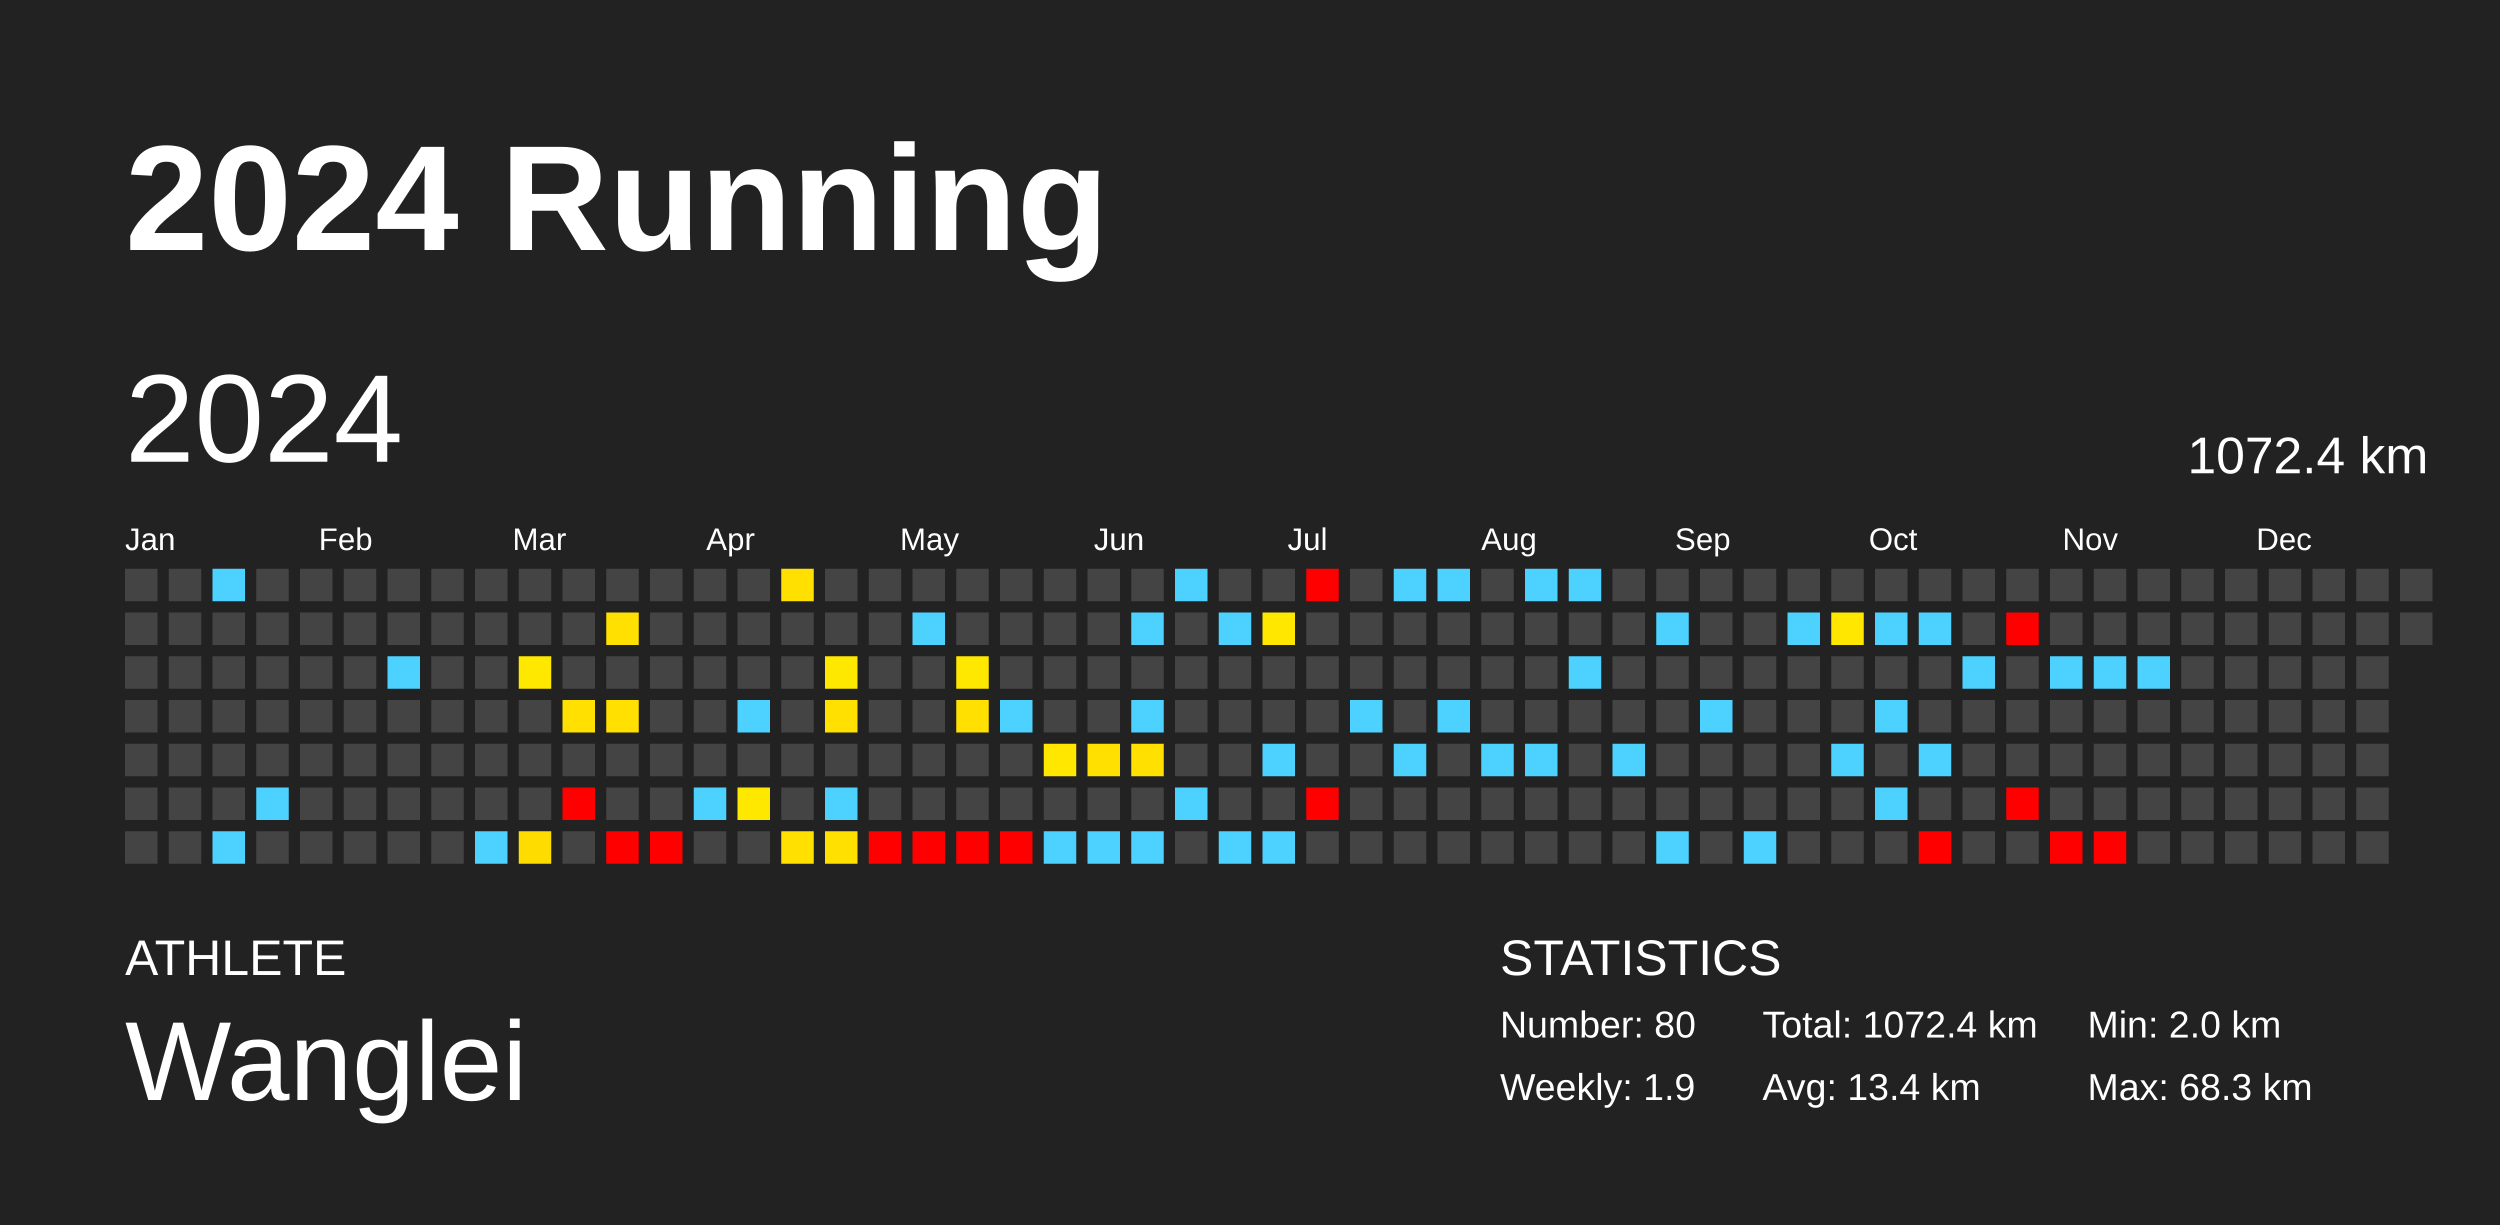
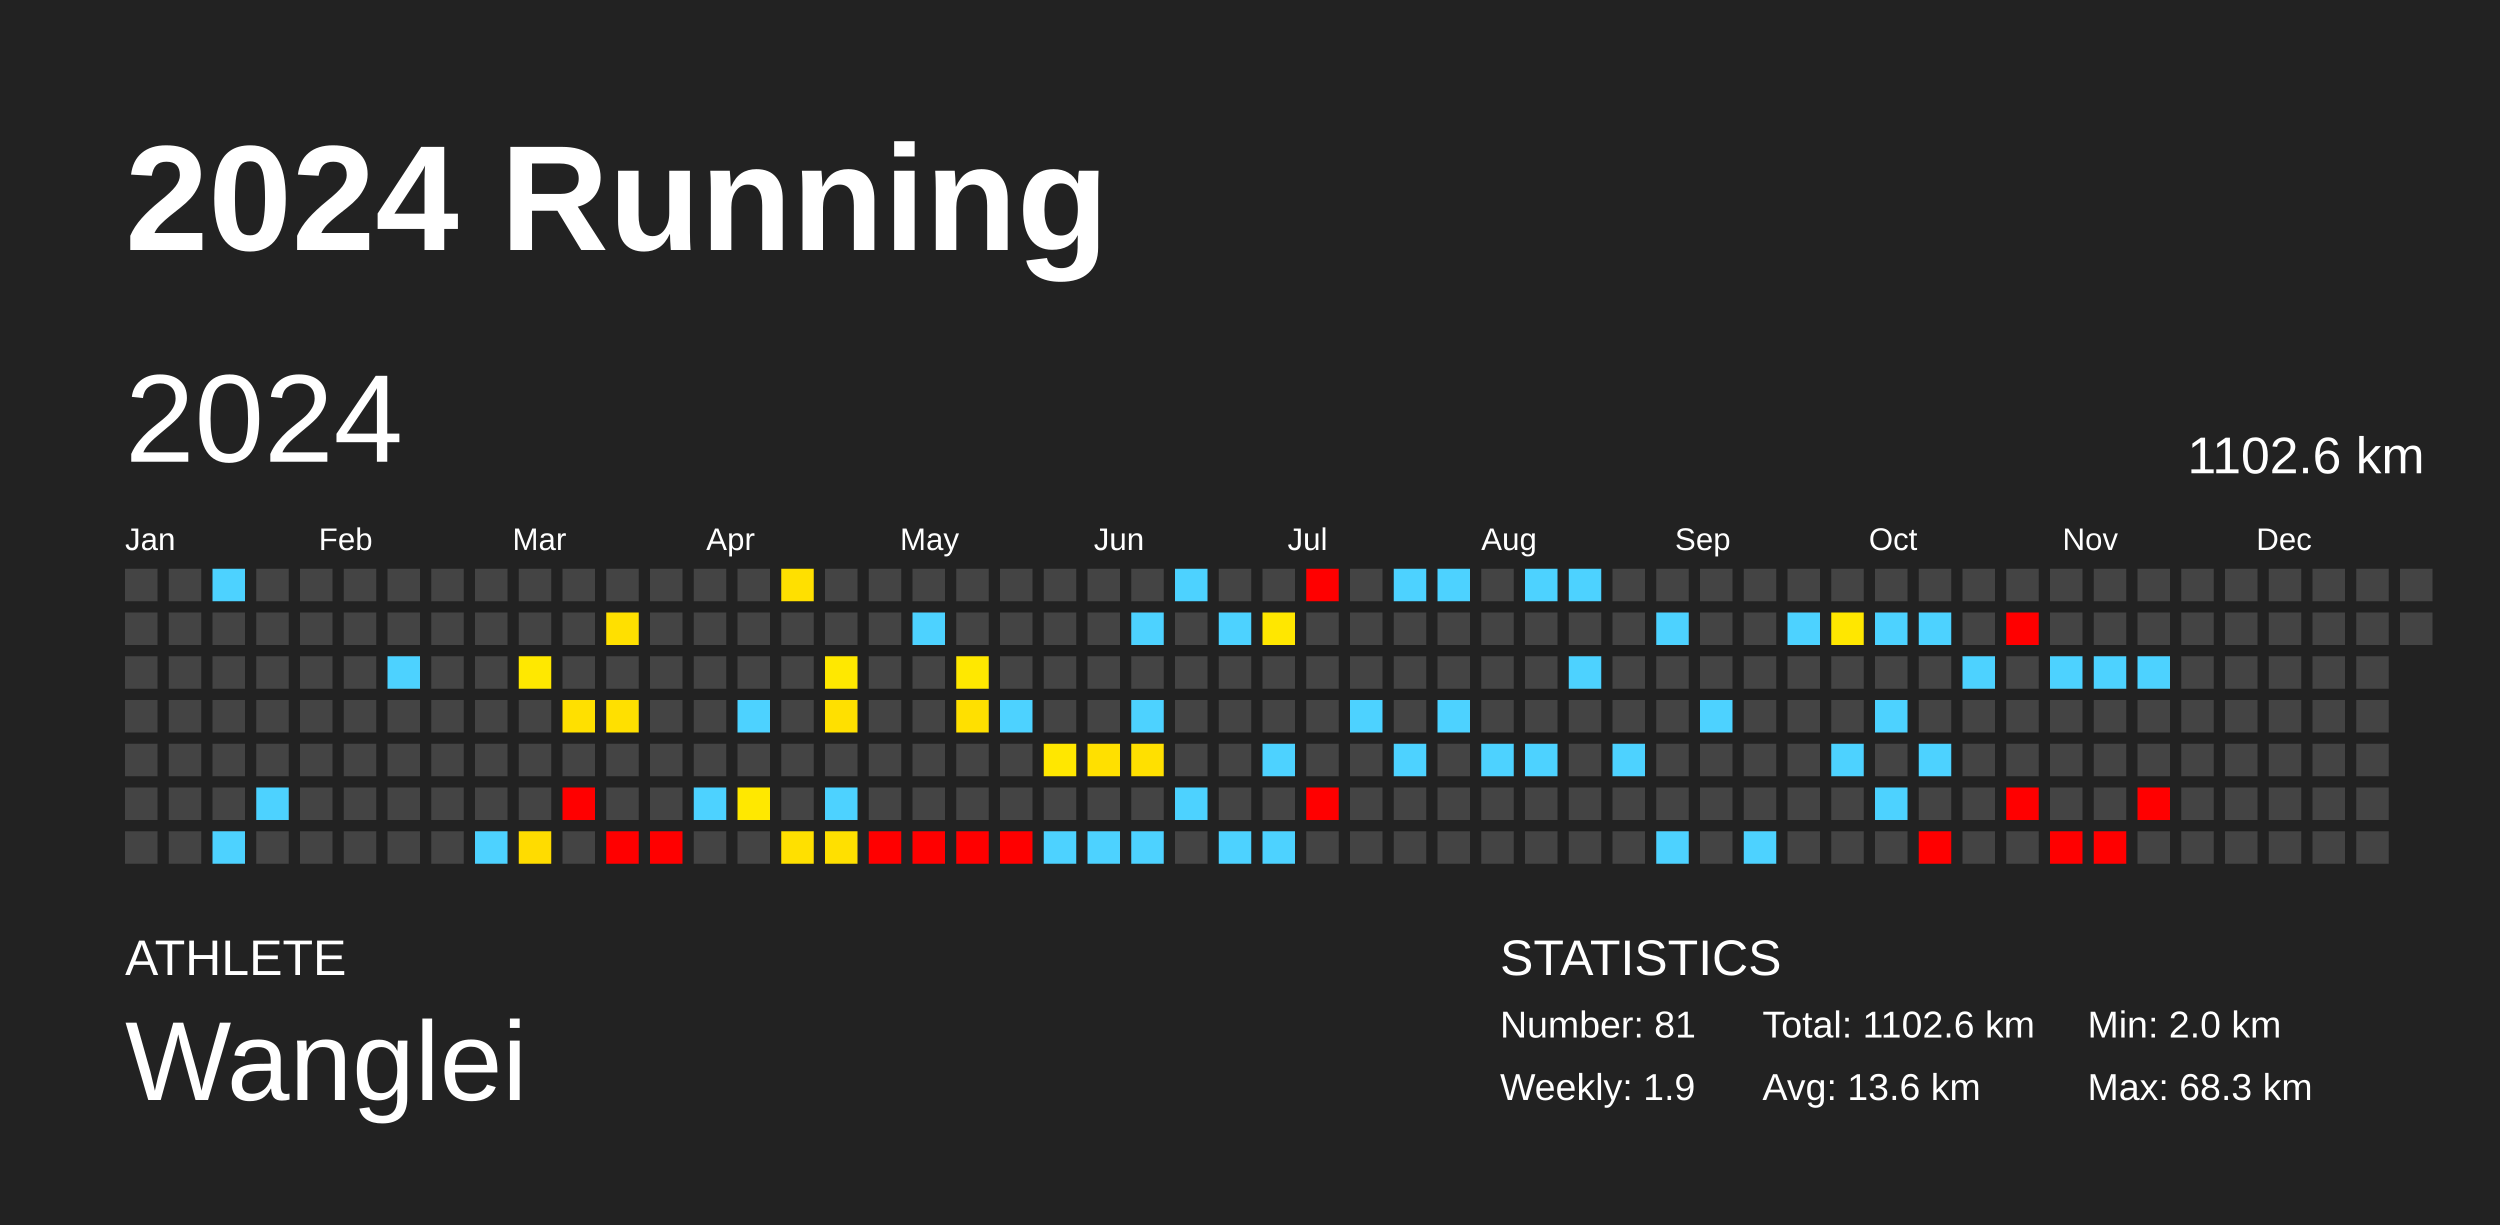
<svg xmlns="http://www.w3.org/2000/svg" baseProfile="full" height="98mm" version="1.1" viewBox="0,0,200,98" width="200mm">
  <defs />
  <rect fill="#222222" height="98" width="200" x="0" y="0" />
  <text fill="#FFFFFF" style="font-size:12px; font-family:Arial; font-weight:bold;" x="10" y="20">2024 Running</text>
  <text fill="#FFFFFF" style="font-size:4px; font-family:Arial" x="10" y="78">ATHLETE</text>
  <text fill="#FFFFFF" style="font-size:9px; font-family:Arial" x="10" y="88">Wanglei</text>
  <text fill="#FFFFFF" style="font-size:4px; font-family:Arial" x="120" y="78">STATISTICS</text>
-   <text fill="#FFFFFF" style="font-size:3px; font-family:Arial" x="120" y="83">Number: 80</text>
+   <text fill="#FFFFFF" style="font-size:3px; font-family:Arial" x="120" y="83">Number: 81</text>
  <text fill="#FFFFFF" style="font-size:3px; font-family:Arial" x="120" y="88">Weekly: 1.9</text>
-   <text fill="#FFFFFF" style="font-size:3px; font-family:Arial" x="141" y="83">Total: 1072.4 km</text>
-   <text fill="#FFFFFF" style="font-size:3px; font-family:Arial" x="141" y="88">Avg: 13.4 km</text>
+   <text fill="#FFFFFF" style="font-size:3px; font-family:Arial" x="141" y="83">Total: 1102.6 km</text>
+   <text fill="#FFFFFF" style="font-size:3px; font-family:Arial" x="141" y="88">Avg: 13.6 km</text>
  <text fill="#FFFFFF" style="font-size:3px; font-family:Arial" x="167" y="83">Min: 2.0 km</text>
  <text fill="#FFFFFF" style="font-size:3px; font-family:Arial" x="167" y="88">Max: 68.3 km</text>
  <text dominant-baseline="hanging" fill="#FFFFFF" style="font-size:10.0px; font-family:Arial;" x="10" y="30">2024</text>
-   <text dominant-baseline="hanging" fill="#FFFFFF" style="font-size:4.125px; font-family:Arial;" x="175" y="35">1072.4 km</text>
+   <text dominant-baseline="hanging" fill="#FFFFFF" style="font-size:4.125px; font-family:Arial;" x="175" y="35">1102.6 km</text>
  <text fill="#FFFFFF" style="font-size:2.5px; font-family:Arial" x="10.0" y="44">Jan</text>
  <text fill="#FFFFFF" style="font-size:2.5px; font-family:Arial" x="25.5" y="44">Feb</text>
  <text fill="#FFFFFF" style="font-size:2.5px; font-family:Arial" x="41.0" y="44">Mar</text>
  <text fill="#FFFFFF" style="font-size:2.5px; font-family:Arial" x="56.5" y="44">Apr</text>
  <text fill="#FFFFFF" style="font-size:2.5px; font-family:Arial" x="72.0" y="44">May</text>
  <text fill="#FFFFFF" style="font-size:2.5px; font-family:Arial" x="87.5" y="44">Jun</text>
  <text fill="#FFFFFF" style="font-size:2.5px; font-family:Arial" x="103.0" y="44">Jul</text>
  <text fill="#FFFFFF" style="font-size:2.5px; font-family:Arial" x="118.5" y="44">Aug</text>
  <text fill="#FFFFFF" style="font-size:2.5px; font-family:Arial" x="134.0" y="44">Sep</text>
  <text fill="#FFFFFF" style="font-size:2.5px; font-family:Arial" x="149.5" y="44">Oct</text>
  <text fill="#FFFFFF" style="font-size:2.5px; font-family:Arial" x="165.0" y="44">Nov</text>
  <text fill="#FFFFFF" style="font-size:2.5px; font-family:Arial" x="180.5" y="44">Dec</text>
  <rect fill="#444444" height="2.6" width="2.6" x="10.0" y="45.5" />
  <rect fill="#444444" height="2.6" width="2.6" x="10.0" y="49.0" />
  <rect fill="#444444" height="2.6" width="2.6" x="10.0" y="52.5" />
  <rect fill="#444444" height="2.6" width="2.6" x="10.0" y="56.0" />
  <rect fill="#444444" height="2.6" width="2.6" x="10.0" y="59.5" />
  <rect fill="#444444" height="2.6" width="2.6" x="10.0" y="63.0" />
  <rect fill="#444444" height="2.6" width="2.6" x="10.0" y="66.5" />
  <rect fill="#444444" height="2.6" width="2.6" x="13.5" y="45.5" />
  <rect fill="#444444" height="2.6" width="2.6" x="13.5" y="49.0" />
  <rect fill="#444444" height="2.6" width="2.6" x="13.5" y="52.5" />
  <rect fill="#444444" height="2.6" width="2.6" x="13.5" y="56.0" />
  <rect fill="#444444" height="2.6" width="2.6" x="13.5" y="59.5" />
  <rect fill="#444444" height="2.6" width="2.6" x="13.5" y="63.0" />
  <rect fill="#444444" height="2.6" width="2.6" x="13.5" y="66.5" />
  <rect fill="#4dd2ff" height="2.6" width="2.6" x="17.0" y="45.5" />
  <rect fill="#444444" height="2.6" width="2.6" x="17.0" y="49.0" />
  <rect fill="#444444" height="2.6" width="2.6" x="17.0" y="52.5" />
  <rect fill="#444444" height="2.6" width="2.6" x="17.0" y="56.0" />
  <rect fill="#444444" height="2.6" width="2.6" x="17.0" y="59.5" />
  <rect fill="#444444" height="2.6" width="2.6" x="17.0" y="63.0" />
  <rect fill="#4dd2ff" height="2.6" width="2.6" x="17.0" y="66.5" />
  <rect fill="#444444" height="2.6" width="2.6" x="20.5" y="45.5" />
  <rect fill="#444444" height="2.6" width="2.6" x="20.5" y="49.0" />
  <rect fill="#444444" height="2.6" width="2.6" x="20.5" y="52.5" />
  <rect fill="#444444" height="2.6" width="2.6" x="20.5" y="56.0" />
  <rect fill="#444444" height="2.6" width="2.6" x="20.5" y="59.5" />
  <rect fill="#4dd2ff" height="2.6" width="2.6" x="20.5" y="63.0" />
  <rect fill="#444444" height="2.6" width="2.6" x="20.5" y="66.5" />
  <rect fill="#444444" height="2.6" width="2.6" x="24.0" y="45.5" />
  <rect fill="#444444" height="2.6" width="2.6" x="24.0" y="49.0" />
  <rect fill="#444444" height="2.6" width="2.6" x="24.0" y="52.5" />
  <rect fill="#444444" height="2.6" width="2.6" x="24.0" y="56.0" />
  <rect fill="#444444" height="2.6" width="2.6" x="24.0" y="59.5" />
  <rect fill="#444444" height="2.6" width="2.6" x="24.0" y="63.0" />
  <rect fill="#444444" height="2.6" width="2.6" x="24.0" y="66.5" />
  <rect fill="#444444" height="2.6" width="2.6" x="27.5" y="45.5" />
  <rect fill="#444444" height="2.6" width="2.6" x="27.5" y="49.0" />
  <rect fill="#444444" height="2.6" width="2.6" x="27.5" y="52.5" />
  <rect fill="#444444" height="2.6" width="2.6" x="27.5" y="56.0" />
  <rect fill="#444444" height="2.6" width="2.6" x="27.5" y="59.5" />
  <rect fill="#444444" height="2.6" width="2.6" x="27.5" y="63.0" />
  <rect fill="#444444" height="2.6" width="2.6" x="27.5" y="66.5" />
  <rect fill="#444444" height="2.6" width="2.6" x="31.0" y="45.5" />
  <rect fill="#444444" height="2.6" width="2.6" x="31.0" y="49.0" />
  <rect fill="#4dd2ff" height="2.6" width="2.6" x="31.0" y="52.5" />
  <rect fill="#444444" height="2.6" width="2.6" x="31.0" y="56.0" />
  <rect fill="#444444" height="2.6" width="2.6" x="31.0" y="59.5" />
  <rect fill="#444444" height="2.6" width="2.6" x="31.0" y="63.0" />
  <rect fill="#444444" height="2.6" width="2.6" x="31.0" y="66.5" />
  <rect fill="#444444" height="2.6" width="2.6" x="34.5" y="45.5" />
  <rect fill="#444444" height="2.6" width="2.6" x="34.5" y="49.0" />
  <rect fill="#444444" height="2.6" width="2.6" x="34.5" y="52.5" />
  <rect fill="#444444" height="2.6" width="2.6" x="34.5" y="56.0" />
  <rect fill="#444444" height="2.6" width="2.6" x="34.5" y="59.5" />
  <rect fill="#444444" height="2.6" width="2.6" x="34.5" y="63.0" />
  <rect fill="#444444" height="2.6" width="2.6" x="34.5" y="66.5" />
  <rect fill="#444444" height="2.6" width="2.6" x="38.0" y="45.5" />
  <rect fill="#444444" height="2.6" width="2.6" x="38.0" y="49.0" />
  <rect fill="#444444" height="2.6" width="2.6" x="38.0" y="52.5" />
  <rect fill="#444444" height="2.6" width="2.6" x="38.0" y="56.0" />
  <rect fill="#444444" height="2.6" width="2.6" x="38.0" y="59.5" />
  <rect fill="#444444" height="2.6" width="2.6" x="38.0" y="63.0" />
  <rect fill="#4dd2ff" height="2.6" width="2.6" x="38.0" y="66.5" />
  <rect fill="#444444" height="2.6" width="2.6" x="41.5" y="45.5" />
  <rect fill="#444444" height="2.6" width="2.6" x="41.5" y="49.0" />
  <rect fill="#ffe800" height="2.6" width="2.6" x="41.5" y="52.5" />
  <rect fill="#444444" height="2.6" width="2.6" x="41.5" y="56.0" />
  <rect fill="#444444" height="2.6" width="2.6" x="41.5" y="59.5" />
  <rect fill="#444444" height="2.6" width="2.6" x="41.5" y="63.0" />
  <rect fill="#ffdc00" height="2.6" width="2.6" x="41.5" y="66.5" />
  <rect fill="#444444" height="2.6" width="2.6" x="45.0" y="45.5" />
  <rect fill="#444444" height="2.6" width="2.6" x="45.0" y="49.0" />
  <rect fill="#444444" height="2.6" width="2.6" x="45.0" y="52.5" />
  <rect fill="#ffe000" height="2.6" width="2.6" x="45.0" y="56.0" />
  <rect fill="#444444" height="2.6" width="2.6" x="45.0" y="59.5" />
  <rect fill="red" height="2.6" width="2.6" x="45.0" y="63.0" />
  <rect fill="#444444" height="2.6" width="2.6" x="45.0" y="66.5" />
  <rect fill="#444444" height="2.6" width="2.6" x="48.5" y="45.5" />
  <rect fill="#ffe000" height="2.6" width="2.6" x="48.5" y="49.0" />
  <rect fill="#444444" height="2.6" width="2.6" x="48.5" y="52.5" />
  <rect fill="#ffe000" height="2.6" width="2.6" x="48.5" y="56.0" />
  <rect fill="#444444" height="2.6" width="2.6" x="48.5" y="59.5" />
  <rect fill="#444444" height="2.6" width="2.6" x="48.5" y="63.0" />
  <rect fill="red" height="2.6" width="2.6" x="48.5" y="66.5" />
  <rect fill="#444444" height="2.6" width="2.6" x="52.0" y="45.5" />
  <rect fill="#444444" height="2.6" width="2.6" x="52.0" y="49.0" />
  <rect fill="#444444" height="2.6" width="2.6" x="52.0" y="52.5" />
  <rect fill="#444444" height="2.6" width="2.6" x="52.0" y="56.0" />
  <rect fill="#444444" height="2.6" width="2.6" x="52.0" y="59.5" />
  <rect fill="#444444" height="2.6" width="2.6" x="52.0" y="63.0" />
  <rect fill="red" height="2.6" width="2.6" x="52.0" y="66.5" />
  <rect fill="#444444" height="2.6" width="2.6" x="55.5" y="45.5" />
  <rect fill="#444444" height="2.6" width="2.6" x="55.5" y="49.0" />
  <rect fill="#444444" height="2.6" width="2.6" x="55.5" y="52.5" />
  <rect fill="#444444" height="2.6" width="2.6" x="55.5" y="56.0" />
  <rect fill="#444444" height="2.6" width="2.6" x="55.5" y="59.5" />
  <rect fill="#4dd2ff" height="2.6" width="2.6" x="55.5" y="63.0" />
  <rect fill="#444444" height="2.6" width="2.6" x="55.5" y="66.5" />
  <rect fill="#444444" height="2.6" width="2.6" x="59.0" y="45.5" />
  <rect fill="#444444" height="2.6" width="2.6" x="59.0" y="49.0" />
  <rect fill="#444444" height="2.6" width="2.6" x="59.0" y="52.5" />
  <rect fill="#4dd2ff" height="2.6" width="2.6" x="59.0" y="56.0" />
  <rect fill="#444444" height="2.6" width="2.6" x="59.0" y="59.5" />
  <rect fill="#ffe800" height="2.6" width="2.6" x="59.0" y="63.0" />
  <rect fill="#444444" height="2.6" width="2.6" x="59.0" y="66.5" />
  <rect fill="#ffe000" height="2.6" width="2.6" x="62.5" y="45.5" />
  <rect fill="#444444" height="2.6" width="2.6" x="62.5" y="49.0" />
  <rect fill="#444444" height="2.6" width="2.6" x="62.5" y="52.5" />
  <rect fill="#444444" height="2.6" width="2.6" x="62.5" y="56.0" />
  <rect fill="#444444" height="2.6" width="2.6" x="62.5" y="59.5" />
  <rect fill="#444444" height="2.6" width="2.6" x="62.5" y="63.0" />
  <rect fill="#ffe000" height="2.6" width="2.6" x="62.5" y="66.5" />
  <rect fill="#444444" height="2.6" width="2.6" x="66.0" y="45.5" />
  <rect fill="#444444" height="2.6" width="2.6" x="66.0" y="49.0" />
  <rect fill="#ffe800" height="2.6" width="2.6" x="66.0" y="52.5" />
  <rect fill="#ffe000" height="2.6" width="2.6" x="66.0" y="56.0" />
  <rect fill="#444444" height="2.6" width="2.6" x="66.0" y="59.5" />
  <rect fill="#4dd2ff" height="2.6" width="2.6" x="66.0" y="63.0" />
  <rect fill="#ffe000" height="2.6" width="2.6" x="66.0" y="66.5" />
  <rect fill="#444444" height="2.6" width="2.6" x="69.5" y="45.5" />
  <rect fill="#444444" height="2.6" width="2.6" x="69.5" y="49.0" />
  <rect fill="#444444" height="2.6" width="2.6" x="69.5" y="52.5" />
  <rect fill="#444444" height="2.6" width="2.6" x="69.5" y="56.0" />
  <rect fill="#444444" height="2.6" width="2.6" x="69.5" y="59.5" />
  <rect fill="#444444" height="2.6" width="2.6" x="69.5" y="63.0" />
  <rect fill="red" height="2.6" width="2.6" x="69.5" y="66.5" />
  <rect fill="#444444" height="2.6" width="2.6" x="73.0" y="45.5" />
  <rect fill="#4dd2ff" height="2.6" width="2.6" x="73.0" y="49.0" />
  <rect fill="#444444" height="2.6" width="2.6" x="73.0" y="52.5" />
  <rect fill="#444444" height="2.6" width="2.6" x="73.0" y="56.0" />
  <rect fill="#444444" height="2.6" width="2.6" x="73.0" y="59.5" />
  <rect fill="#444444" height="2.6" width="2.6" x="73.0" y="63.0" />
  <rect fill="red" height="2.6" width="2.6" x="73.0" y="66.5" />
  <rect fill="#444444" height="2.6" width="2.6" x="76.5" y="45.5" />
  <rect fill="#444444" height="2.6" width="2.6" x="76.5" y="49.0" />
  <rect fill="#ffe800" height="2.6" width="2.6" x="76.5" y="52.5" />
  <rect fill="#ffe000" height="2.6" width="2.6" x="76.5" y="56.0" />
  <rect fill="#444444" height="2.6" width="2.6" x="76.5" y="59.5" />
  <rect fill="#444444" height="2.6" width="2.6" x="76.5" y="63.0" />
  <rect fill="red" height="2.6" width="2.6" x="76.5" y="66.5" />
  <rect fill="#444444" height="2.6" width="2.6" x="80.0" y="45.5" />
  <rect fill="#444444" height="2.6" width="2.6" x="80.0" y="49.0" />
  <rect fill="#444444" height="2.6" width="2.6" x="80.0" y="52.5" />
  <rect fill="#4dd2ff" height="2.6" width="2.6" x="80.0" y="56.0" />
  <rect fill="#444444" height="2.6" width="2.6" x="80.0" y="59.5" />
  <rect fill="#444444" height="2.6" width="2.6" x="80.0" y="63.0" />
  <rect fill="red" height="2.6" width="2.6" x="80.0" y="66.5" />
  <rect fill="#444444" height="2.6" width="2.6" x="83.5" y="45.5" />
  <rect fill="#444444" height="2.6" width="2.6" x="83.5" y="49.0" />
  <rect fill="#444444" height="2.6" width="2.6" x="83.5" y="52.5" />
  <rect fill="#444444" height="2.6" width="2.6" x="83.5" y="56.0" />
  <rect fill="#ffe700" height="2.6" width="2.6" x="83.5" y="59.5" />
  <rect fill="#444444" height="2.6" width="2.6" x="83.5" y="63.0" />
  <rect fill="#4dd2ff" height="2.6" width="2.6" x="83.5" y="66.5" />
  <rect fill="#444444" height="2.6" width="2.6" x="87.0" y="45.5" />
  <rect fill="#444444" height="2.6" width="2.6" x="87.0" y="49.0" />
  <rect fill="#444444" height="2.6" width="2.6" x="87.0" y="52.5" />
  <rect fill="#444444" height="2.6" width="2.6" x="87.0" y="56.0" />
  <rect fill="#ffe000" height="2.6" width="2.6" x="87.0" y="59.5" />
  <rect fill="#444444" height="2.6" width="2.6" x="87.0" y="63.0" />
  <rect fill="#4dd2ff" height="2.6" width="2.6" x="87.0" y="66.5" />
  <rect fill="#444444" height="2.6" width="2.6" x="90.5" y="45.5" />
  <rect fill="#4dd2ff" height="2.6" width="2.6" x="90.5" y="49.0" />
  <rect fill="#444444" height="2.6" width="2.6" x="90.5" y="52.5" />
  <rect fill="#4dd2ff" height="2.6" width="2.6" x="90.5" y="56.0" />
  <rect fill="#ffe000" height="2.6" width="2.6" x="90.5" y="59.5" />
  <rect fill="#444444" height="2.6" width="2.6" x="90.5" y="63.0" />
  <rect fill="#4dd2ff" height="2.6" width="2.6" x="90.5" y="66.5" />
  <rect fill="#4dd2ff" height="2.6" width="2.6" x="94.0" y="45.5" />
  <rect fill="#444444" height="2.6" width="2.6" x="94.0" y="49.0" />
  <rect fill="#444444" height="2.6" width="2.6" x="94.0" y="52.5" />
  <rect fill="#444444" height="2.6" width="2.6" x="94.0" y="56.0" />
  <rect fill="#444444" height="2.6" width="2.6" x="94.0" y="59.5" />
  <rect fill="#4dd2ff" height="2.6" width="2.6" x="94.0" y="63.0" />
  <rect fill="#444444" height="2.6" width="2.6" x="94.0" y="66.5" />
  <rect fill="#444444" height="2.6" width="2.6" x="97.5" y="45.5" />
  <rect fill="#4dd2ff" height="2.6" width="2.6" x="97.5" y="49.0" />
  <rect fill="#444444" height="2.6" width="2.6" x="97.5" y="52.5" />
  <rect fill="#444444" height="2.6" width="2.6" x="97.5" y="56.0" />
  <rect fill="#444444" height="2.6" width="2.6" x="97.5" y="59.5" />
  <rect fill="#444444" height="2.6" width="2.6" x="97.5" y="63.0" />
  <rect fill="#4dd2ff" height="2.6" width="2.6" x="97.5" y="66.5" />
  <rect fill="#444444" height="2.6" width="2.6" x="101.0" y="45.5" />
  <rect fill="#ffe700" height="2.6" width="2.6" x="101.0" y="49.0" />
  <rect fill="#444444" height="2.6" width="2.6" x="101.0" y="52.5" />
  <rect fill="#444444" height="2.6" width="2.6" x="101.0" y="56.0" />
  <rect fill="#4dd2ff" height="2.6" width="2.6" x="101.0" y="59.5" />
  <rect fill="#444444" height="2.6" width="2.6" x="101.0" y="63.0" />
  <rect fill="#4dd2ff" height="2.6" width="2.6" x="101.0" y="66.5" />
  <rect fill="red" height="2.6" width="2.6" x="104.5" y="45.5" />
  <rect fill="#444444" height="2.6" width="2.6" x="104.5" y="49.0" />
  <rect fill="#444444" height="2.6" width="2.6" x="104.5" y="52.5" />
  <rect fill="#444444" height="2.6" width="2.6" x="104.5" y="56.0" />
  <rect fill="#444444" height="2.6" width="2.6" x="104.5" y="59.5" />
  <rect fill="red" height="2.6" width="2.6" x="104.5" y="63.0" />
  <rect fill="#444444" height="2.6" width="2.6" x="104.5" y="66.5" />
  <rect fill="#444444" height="2.6" width="2.6" x="108.0" y="45.5" />
  <rect fill="#444444" height="2.6" width="2.6" x="108.0" y="49.0" />
  <rect fill="#444444" height="2.6" width="2.6" x="108.0" y="52.5" />
  <rect fill="#4dd2ff" height="2.6" width="2.6" x="108.0" y="56.0" />
  <rect fill="#444444" height="2.6" width="2.6" x="108.0" y="59.5" />
  <rect fill="#444444" height="2.6" width="2.6" x="108.0" y="63.0" />
  <rect fill="#444444" height="2.6" width="2.6" x="108.0" y="66.5" />
  <rect fill="#4dd2ff" height="2.6" width="2.6" x="111.5" y="45.5" />
  <rect fill="#444444" height="2.6" width="2.6" x="111.5" y="49.0" />
  <rect fill="#444444" height="2.6" width="2.6" x="111.5" y="52.5" />
  <rect fill="#444444" height="2.6" width="2.6" x="111.5" y="56.0" />
  <rect fill="#4dd2ff" height="2.6" width="2.6" x="111.5" y="59.5" />
  <rect fill="#444444" height="2.6" width="2.6" x="111.5" y="63.0" />
  <rect fill="#444444" height="2.6" width="2.6" x="111.5" y="66.5" />
  <rect fill="#4dd2ff" height="2.6" width="2.6" x="115.0" y="45.5" />
  <rect fill="#444444" height="2.6" width="2.6" x="115.0" y="49.0" />
  <rect fill="#444444" height="2.6" width="2.6" x="115.0" y="52.5" />
  <rect fill="#4dd2ff" height="2.6" width="2.6" x="115.0" y="56.0" />
  <rect fill="#444444" height="2.6" width="2.6" x="115.0" y="59.5" />
  <rect fill="#444444" height="2.6" width="2.6" x="115.0" y="63.0" />
  <rect fill="#444444" height="2.6" width="2.6" x="115.0" y="66.5" />
  <rect fill="#444444" height="2.6" width="2.6" x="118.5" y="45.5" />
  <rect fill="#444444" height="2.6" width="2.6" x="118.5" y="49.0" />
  <rect fill="#444444" height="2.6" width="2.6" x="118.5" y="52.5" />
  <rect fill="#444444" height="2.6" width="2.6" x="118.5" y="56.0" />
  <rect fill="#4dd2ff" height="2.6" width="2.6" x="118.5" y="59.5" />
  <rect fill="#444444" height="2.6" width="2.6" x="118.5" y="63.0" />
  <rect fill="#444444" height="2.6" width="2.6" x="118.5" y="66.5" />
  <rect fill="#4dd2ff" height="2.6" width="2.6" x="122.0" y="45.5" />
  <rect fill="#444444" height="2.6" width="2.6" x="122.0" y="49.0" />
  <rect fill="#444444" height="2.6" width="2.6" x="122.0" y="52.5" />
  <rect fill="#444444" height="2.6" width="2.6" x="122.0" y="56.0" />
  <rect fill="#4dd2ff" height="2.6" width="2.6" x="122.0" y="59.5" />
  <rect fill="#444444" height="2.6" width="2.6" x="122.0" y="63.0" />
  <rect fill="#444444" height="2.6" width="2.6" x="122.0" y="66.5" />
  <rect fill="#4dd2ff" height="2.6" width="2.6" x="125.5" y="45.5" />
  <rect fill="#444444" height="2.6" width="2.6" x="125.5" y="49.0" />
  <rect fill="#4dd2ff" height="2.6" width="2.6" x="125.5" y="52.5" />
  <rect fill="#444444" height="2.6" width="2.6" x="125.5" y="56.0" />
  <rect fill="#444444" height="2.6" width="2.6" x="125.5" y="59.5" />
  <rect fill="#444444" height="2.6" width="2.6" x="125.5" y="63.0" />
  <rect fill="#444444" height="2.6" width="2.6" x="125.5" y="66.5" />
  <rect fill="#444444" height="2.6" width="2.6" x="129.0" y="45.5" />
  <rect fill="#444444" height="2.6" width="2.6" x="129.0" y="49.0" />
  <rect fill="#444444" height="2.6" width="2.6" x="129.0" y="52.5" />
  <rect fill="#444444" height="2.6" width="2.6" x="129.0" y="56.0" />
  <rect fill="#4dd2ff" height="2.6" width="2.6" x="129.0" y="59.5" />
  <rect fill="#444444" height="2.6" width="2.6" x="129.0" y="63.0" />
  <rect fill="#444444" height="2.6" width="2.6" x="129.0" y="66.5" />
  <rect fill="#444444" height="2.6" width="2.6" x="132.5" y="45.5" />
  <rect fill="#4dd2ff" height="2.6" width="2.6" x="132.5" y="49.0" />
  <rect fill="#444444" height="2.6" width="2.6" x="132.5" y="52.5" />
  <rect fill="#444444" height="2.6" width="2.6" x="132.5" y="56.0" />
  <rect fill="#444444" height="2.6" width="2.6" x="132.5" y="59.5" />
  <rect fill="#444444" height="2.6" width="2.6" x="132.5" y="63.0" />
  <rect fill="#4dd2ff" height="2.6" width="2.6" x="132.5" y="66.5" />
  <rect fill="#444444" height="2.6" width="2.6" x="136.0" y="45.5" />
  <rect fill="#444444" height="2.6" width="2.6" x="136.0" y="49.0" />
  <rect fill="#444444" height="2.6" width="2.6" x="136.0" y="52.5" />
  <rect fill="#4dd2ff" height="2.6" width="2.6" x="136.0" y="56.0" />
  <rect fill="#444444" height="2.6" width="2.6" x="136.0" y="59.5" />
  <rect fill="#444444" height="2.6" width="2.6" x="136.0" y="63.0" />
  <rect fill="#444444" height="2.6" width="2.6" x="136.0" y="66.5" />
  <rect fill="#444444" height="2.6" width="2.6" x="139.5" y="45.5" />
  <rect fill="#444444" height="2.6" width="2.6" x="139.5" y="49.0" />
  <rect fill="#444444" height="2.6" width="2.6" x="139.5" y="52.5" />
  <rect fill="#444444" height="2.6" width="2.6" x="139.5" y="56.0" />
  <rect fill="#444444" height="2.6" width="2.6" x="139.5" y="59.5" />
  <rect fill="#444444" height="2.6" width="2.6" x="139.5" y="63.0" />
  <rect fill="#4dd2ff" height="2.6" width="2.6" x="139.5" y="66.5" />
  <rect fill="#444444" height="2.6" width="2.6" x="143.0" y="45.5" />
  <rect fill="#4dd2ff" height="2.6" width="2.6" x="143.0" y="49.0" />
  <rect fill="#444444" height="2.6" width="2.6" x="143.0" y="52.5" />
  <rect fill="#444444" height="2.6" width="2.6" x="143.0" y="56.0" />
  <rect fill="#444444" height="2.6" width="2.6" x="143.0" y="59.5" />
  <rect fill="#444444" height="2.6" width="2.6" x="143.0" y="63.0" />
  <rect fill="#444444" height="2.6" width="2.6" x="143.0" y="66.5" />
  <rect fill="#444444" height="2.6" width="2.6" x="146.5" y="45.5" />
  <rect fill="#ffe700" height="2.6" width="2.6" x="146.5" y="49.0" />
  <rect fill="#444444" height="2.6" width="2.6" x="146.5" y="52.5" />
  <rect fill="#444444" height="2.6" width="2.6" x="146.5" y="56.0" />
  <rect fill="#4dd2ff" height="2.6" width="2.6" x="146.5" y="59.5" />
  <rect fill="#444444" height="2.6" width="2.6" x="146.5" y="63.0" />
  <rect fill="#444444" height="2.6" width="2.6" x="146.5" y="66.5" />
  <rect fill="#444444" height="2.6" width="2.6" x="150.0" y="45.5" />
  <rect fill="#4dd2ff" height="2.6" width="2.6" x="150.0" y="49.0" />
  <rect fill="#444444" height="2.6" width="2.6" x="150.0" y="52.5" />
  <rect fill="#4dd2ff" height="2.6" width="2.6" x="150.0" y="56.0" />
  <rect fill="#444444" height="2.6" width="2.6" x="150.0" y="59.5" />
  <rect fill="#4dd2ff" height="2.6" width="2.6" x="150.0" y="63.0" />
  <rect fill="#444444" height="2.6" width="2.6" x="150.0" y="66.5" />
  <rect fill="#444444" height="2.6" width="2.6" x="153.5" y="45.5" />
  <rect fill="#4dd2ff" height="2.6" width="2.6" x="153.5" y="49.0" />
  <rect fill="#444444" height="2.6" width="2.6" x="153.5" y="52.5" />
  <rect fill="#444444" height="2.6" width="2.6" x="153.5" y="56.0" />
  <rect fill="#4dd2ff" height="2.6" width="2.6" x="153.5" y="59.5" />
  <rect fill="#444444" height="2.6" width="2.6" x="153.5" y="63.0" />
  <rect fill="red" height="2.6" width="2.6" x="153.5" y="66.5" />
  <rect fill="#444444" height="2.6" width="2.6" x="157.0" y="45.5" />
  <rect fill="#444444" height="2.6" width="2.6" x="157.0" y="49.0" />
  <rect fill="#4dd2ff" height="2.6" width="2.6" x="157.0" y="52.5" />
  <rect fill="#444444" height="2.6" width="2.6" x="157.0" y="56.0" />
  <rect fill="#444444" height="2.6" width="2.6" x="157.0" y="59.5" />
  <rect fill="#444444" height="2.6" width="2.6" x="157.0" y="63.0" />
  <rect fill="#444444" height="2.6" width="2.6" x="157.0" y="66.5" />
  <rect fill="#444444" height="2.6" width="2.6" x="160.5" y="45.5" />
  <rect fill="red" height="2.6" width="2.6" x="160.5" y="49.0" />
  <rect fill="#444444" height="2.6" width="2.6" x="160.5" y="52.5" />
  <rect fill="#444444" height="2.6" width="2.6" x="160.5" y="56.0" />
  <rect fill="#444444" height="2.6" width="2.6" x="160.5" y="59.5" />
  <rect fill="red" height="2.6" width="2.6" x="160.5" y="63.0" />
  <rect fill="#444444" height="2.6" width="2.6" x="160.5" y="66.5" />
  <rect fill="#444444" height="2.6" width="2.6" x="164.0" y="45.5" />
  <rect fill="#444444" height="2.6" width="2.6" x="164.0" y="49.0" />
  <rect fill="#4dd2ff" height="2.6" width="2.6" x="164.0" y="52.5" />
  <rect fill="#444444" height="2.6" width="2.6" x="164.0" y="56.0" />
  <rect fill="#444444" height="2.6" width="2.6" x="164.0" y="59.5" />
  <rect fill="#444444" height="2.6" width="2.6" x="164.0" y="63.0" />
  <rect fill="red" height="2.6" width="2.6" x="164.0" y="66.5" />
  <rect fill="#444444" height="2.6" width="2.6" x="167.5" y="45.5" />
  <rect fill="#444444" height="2.6" width="2.6" x="167.5" y="49.0" />
  <rect fill="#4dd2ff" height="2.6" width="2.6" x="167.5" y="52.5" />
  <rect fill="#444444" height="2.6" width="2.6" x="167.5" y="56.0" />
  <rect fill="#444444" height="2.6" width="2.6" x="167.5" y="59.5" />
  <rect fill="#444444" height="2.6" width="2.6" x="167.5" y="63.0" />
  <rect fill="red" height="2.6" width="2.6" x="167.5" y="66.5" />
  <rect fill="#444444" height="2.6" width="2.6" x="171.0" y="45.5" />
  <rect fill="#444444" height="2.6" width="2.6" x="171.0" y="49.0" />
  <rect fill="#4dd2ff" height="2.6" width="2.6" x="171.0" y="52.5" />
  <rect fill="#444444" height="2.6" width="2.6" x="171.0" y="56.0" />
  <rect fill="#444444" height="2.6" width="2.6" x="171.0" y="59.5" />
-   <rect fill="#444444" height="2.6" width="2.6" x="171.0" y="63.0" />
+   <rect fill="red" height="2.6" width="2.6" x="171.0" y="63.0" />
  <rect fill="#444444" height="2.6" width="2.6" x="171.0" y="66.5" />
  <rect fill="#444444" height="2.6" width="2.6" x="174.5" y="45.5" />
  <rect fill="#444444" height="2.6" width="2.6" x="174.5" y="49.0" />
  <rect fill="#444444" height="2.6" width="2.6" x="174.5" y="52.5" />
  <rect fill="#444444" height="2.6" width="2.6" x="174.5" y="56.0" />
  <rect fill="#444444" height="2.6" width="2.6" x="174.5" y="59.5" />
  <rect fill="#444444" height="2.6" width="2.6" x="174.5" y="63.0" />
  <rect fill="#444444" height="2.6" width="2.6" x="174.5" y="66.5" />
  <rect fill="#444444" height="2.6" width="2.6" x="178.0" y="45.5" />
  <rect fill="#444444" height="2.6" width="2.6" x="178.0" y="49.0" />
  <rect fill="#444444" height="2.6" width="2.6" x="178.0" y="52.5" />
  <rect fill="#444444" height="2.6" width="2.6" x="178.0" y="56.0" />
  <rect fill="#444444" height="2.6" width="2.6" x="178.0" y="59.5" />
  <rect fill="#444444" height="2.6" width="2.6" x="178.0" y="63.0" />
  <rect fill="#444444" height="2.6" width="2.6" x="178.0" y="66.5" />
  <rect fill="#444444" height="2.6" width="2.6" x="181.5" y="45.5" />
  <rect fill="#444444" height="2.6" width="2.6" x="181.5" y="49.0" />
  <rect fill="#444444" height="2.6" width="2.6" x="181.5" y="52.5" />
  <rect fill="#444444" height="2.6" width="2.6" x="181.5" y="56.0" />
  <rect fill="#444444" height="2.6" width="2.6" x="181.5" y="59.5" />
  <rect fill="#444444" height="2.6" width="2.6" x="181.5" y="63.0" />
  <rect fill="#444444" height="2.6" width="2.6" x="181.5" y="66.5" />
  <rect fill="#444444" height="2.6" width="2.6" x="185.0" y="45.5" />
  <rect fill="#444444" height="2.6" width="2.6" x="185.0" y="49.0" />
  <rect fill="#444444" height="2.6" width="2.6" x="185.0" y="52.5" />
  <rect fill="#444444" height="2.6" width="2.6" x="185.0" y="56.0" />
  <rect fill="#444444" height="2.6" width="2.6" x="185.0" y="59.5" />
  <rect fill="#444444" height="2.6" width="2.6" x="185.0" y="63.0" />
  <rect fill="#444444" height="2.6" width="2.6" x="185.0" y="66.5" />
  <rect fill="#444444" height="2.6" width="2.6" x="188.5" y="45.5" />
  <rect fill="#444444" height="2.6" width="2.6" x="188.5" y="49.0" />
  <rect fill="#444444" height="2.6" width="2.6" x="188.5" y="52.5" />
  <rect fill="#444444" height="2.6" width="2.6" x="188.5" y="56.0" />
  <rect fill="#444444" height="2.6" width="2.6" x="188.5" y="59.5" />
  <rect fill="#444444" height="2.6" width="2.6" x="188.5" y="63.0" />
  <rect fill="#444444" height="2.6" width="2.6" x="188.5" y="66.5" />
  <rect fill="#444444" height="2.6" width="2.6" x="192.0" y="45.5" />
  <rect fill="#444444" height="2.6" width="2.6" x="192.0" y="49.0" />
</svg>
